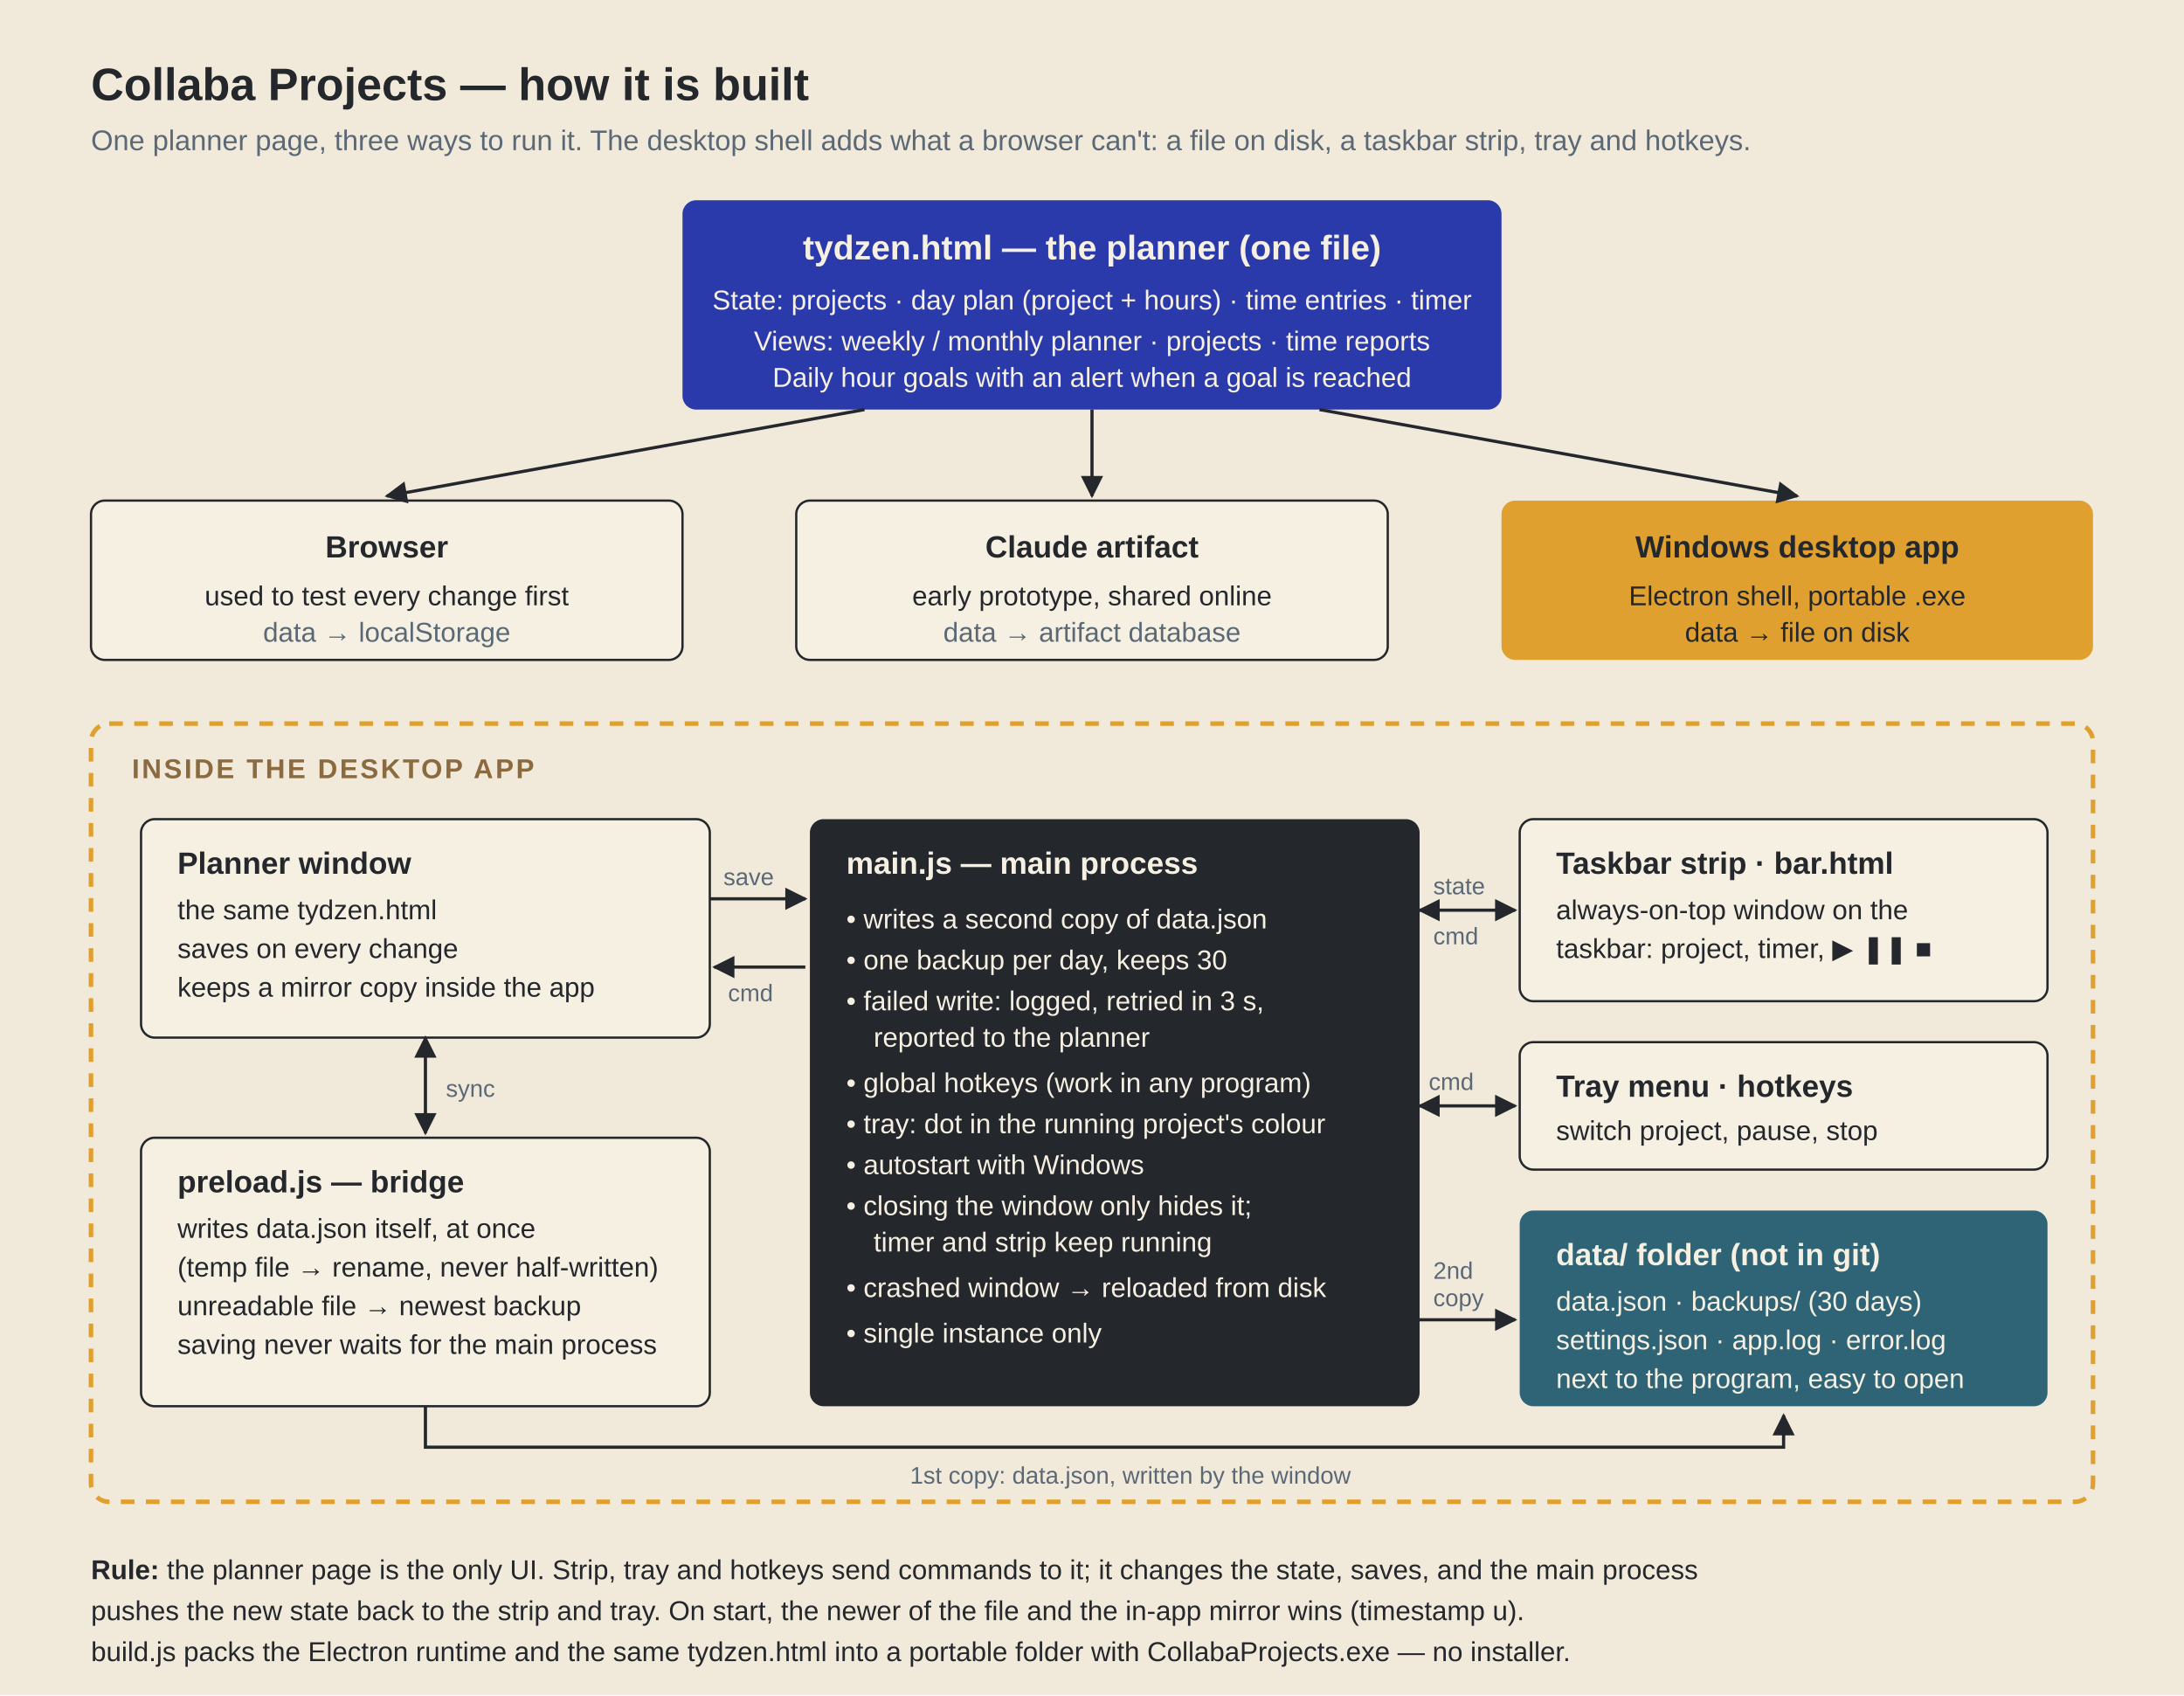
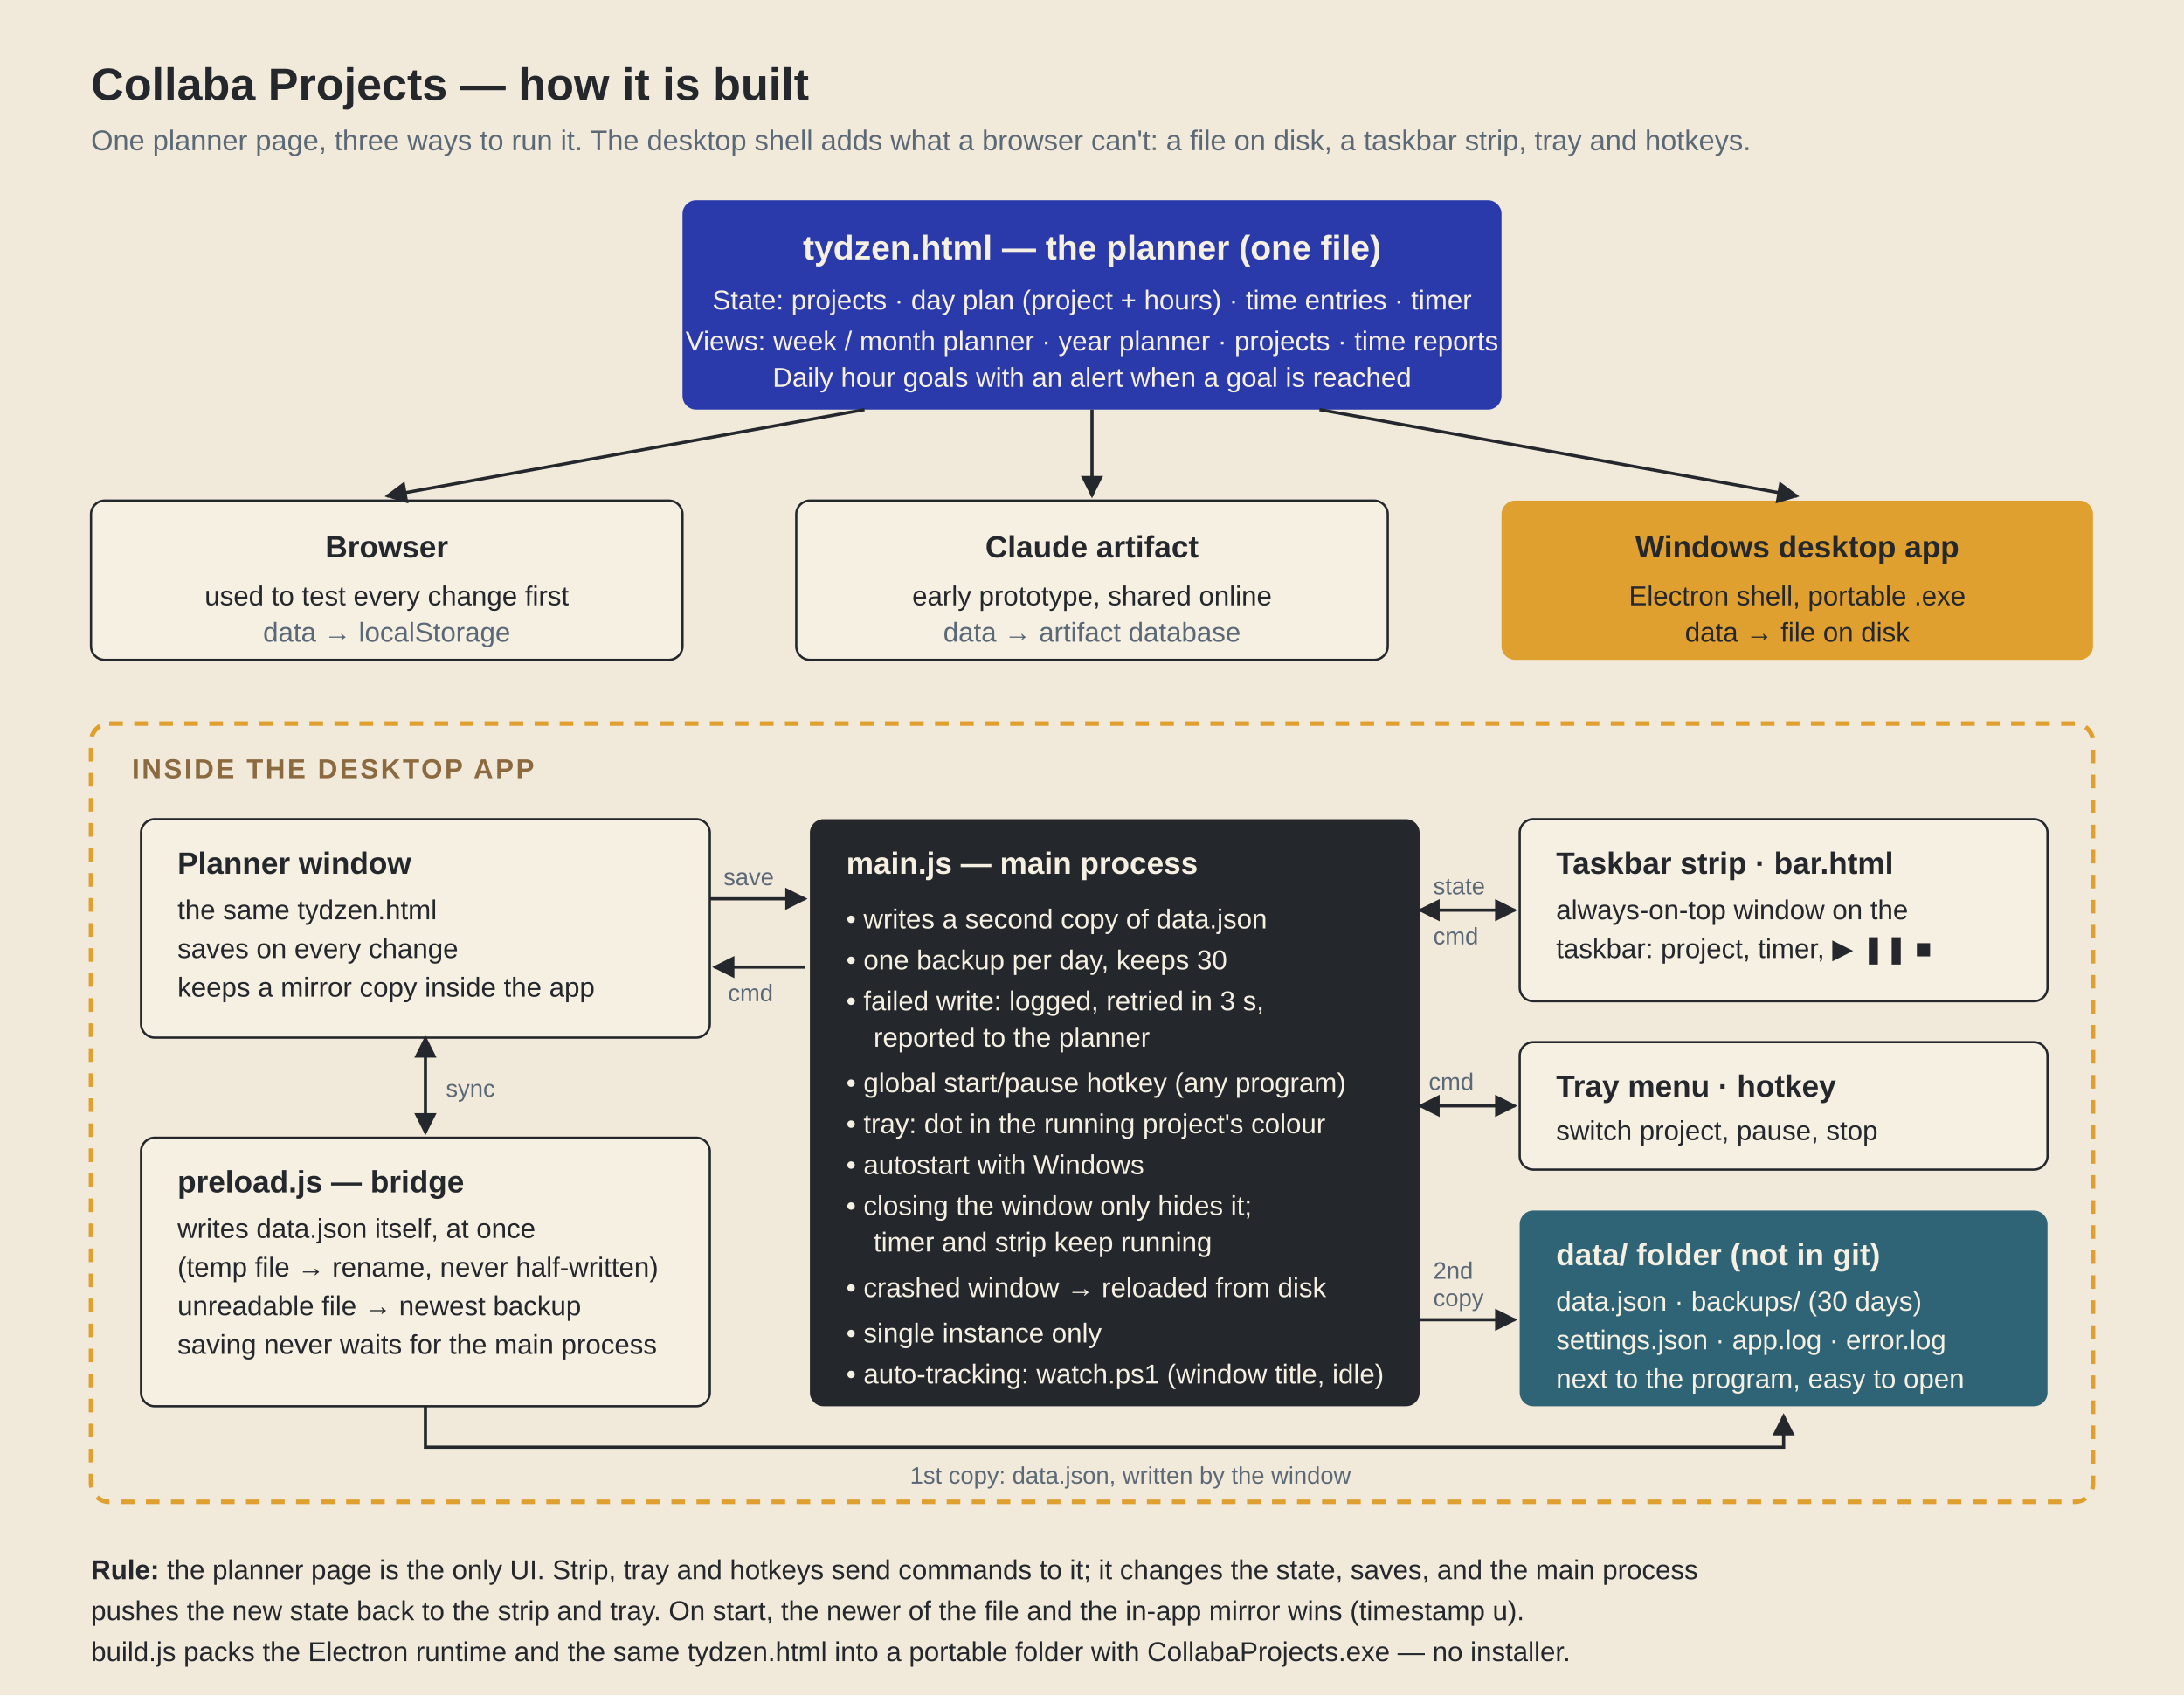
<svg xmlns="http://www.w3.org/2000/svg" width="960" height="745" viewBox="0 0 960 745" font-family="Arial, Helvetica, sans-serif">
  <defs>
    <marker id="a" viewBox="0 0 10 10" refX="9" refY="5" markerWidth="7" markerHeight="7" orient="auto-start-reverse">
      <path d="M0 0L10 5L0 10z" fill="#24272B" />
    </marker>
  </defs>
  <rect width="960" height="745" fill="#F1EADB" />
  <text x="40" y="44" font-size="20" font-weight="700" fill="#24272B">Collaba Projects — how it is built</text>
  <text x="40" y="66" font-size="12.5" fill="#5B6876">One planner page, three ways to run it. The desktop shell adds what a browser can't: a file on disk, a taskbar strip, tray and hotkeys.</text>
  <rect x="300" y="88" width="360" height="92" rx="6" fill="#2A3AAB" />
  <text x="480" y="114" text-anchor="middle" font-size="15" font-weight="700" fill="#F6F0E3">tydzen.html — the planner (one file)</text>
  <text x="480" y="136" text-anchor="middle" font-size="12" fill="#F6F0E3">State: projects · day plan (project + hours) · time entries · timer</text>
-   <text x="480" y="154" text-anchor="middle" font-size="12" fill="#F6F0E3">Views: weekly / monthly planner · projects · time reports</text>
+   <text x="480" y="154" text-anchor="middle" font-size="12" fill="#F6F0E3">Views: week / month planner · year planner · projects · time reports</text>
  <text x="480" y="170" text-anchor="middle" font-size="12" fill="#F6F0E3">Daily hour goals with an alert when a goal is reached</text>
  <g font-size="12" fill="#24272B">
    <rect x="40" y="220" width="260" height="70" rx="6" fill="#F6F0E3" stroke="#24272B" />
    <text x="170" y="245" text-anchor="middle" font-weight="700" font-size="13.5">Browser</text>
    <text x="170" y="266" text-anchor="middle">used to test every change first</text>
    <text x="170" y="282" text-anchor="middle" fill="#5B6876">data → localStorage</text>
    <rect x="350" y="220" width="260" height="70" rx="6" fill="#F6F0E3" stroke="#24272B" />
    <text x="480" y="245" text-anchor="middle" font-weight="700" font-size="13.5">Claude artifact</text>
    <text x="480" y="266" text-anchor="middle">early prototype, shared online</text>
    <text x="480" y="282" text-anchor="middle" fill="#5B6876">data → artifact database</text>
    <rect x="660" y="220" width="260" height="70" rx="6" fill="#E0A030" />
    <text x="790" y="245" text-anchor="middle" font-weight="700" font-size="13.5">Windows desktop app</text>
    <text x="790" y="266" text-anchor="middle">Electron shell, portable .exe</text>
    <text x="790" y="282" text-anchor="middle">data → file on disk</text>
  </g>
  <g stroke="#24272B" stroke-width="1.4" fill="none" marker-end="url(#a)">
    <path d="M380 180 L170 218" />
    <path d="M480 180 L480 218" />
    <path d="M580 180 L790 218" />
  </g>
  <rect x="40" y="318" width="880" height="342" rx="8" fill="none" stroke="#E0A030" stroke-width="2" stroke-dasharray="6 5" />
  <text x="58" y="342" font-size="12" font-weight="700" fill="#8C6A3F" letter-spacing="1">INSIDE THE DESKTOP APP</text>
  <g font-size="12" fill="#24272B">
    <rect x="62" y="360" width="250" height="96" rx="6" fill="#F6F0E3" stroke="#24272B" />
    <text x="78" y="384" font-weight="700" font-size="13.5">Planner window</text>
    <text x="78" y="404">the same tydzen.html</text>
    <text x="78" y="421">saves on every change</text>
    <text x="78" y="438">keeps a mirror copy inside the app</text>
    <rect x="62" y="500" width="250" height="118" rx="6" fill="#F6F0E3" stroke="#24272B" />
    <text x="78" y="524" font-weight="700" font-size="13.5">preload.js — bridge</text>
    <text x="78" y="544">writes data.json itself, at once</text>
    <text x="78" y="561">(temp file → rename, never half-written)</text>
    <text x="78" y="578">unreadable file → newest backup</text>
    <text x="78" y="595">saving never waits for the main process</text>
    <rect x="356" y="360" width="268" height="258" rx="6" fill="#24272B" />
    <g fill="#F6F0E3">
      <text x="372" y="384" font-weight="700" font-size="13.5">main.js — main process</text>
      <text x="372" y="408">• writes a second copy of data.json</text>
      <text x="372" y="426">• one backup per day, keeps 30</text>
      <text x="372" y="444">• failed write: logged, retried in 3 s,</text>
      <text x="384" y="460">reported to the planner</text>
-       <text x="372" y="480">• global hotkeys (work in any program)</text>
+       <text x="372" y="480">• global start/pause hotkey (any program)</text>
      <text x="372" y="498">• tray: dot in the running project's colour</text>
      <text x="372" y="516">• autostart with Windows</text>
      <text x="372" y="534">• closing the window only hides it;</text>
      <text x="384" y="550">timer and strip keep running</text>
      <text x="372" y="570">• crashed window → reloaded from disk</text>
      <text x="372" y="590">• single instance only</text>
+       <text x="372" y="608">• auto-tracking: watch.ps1 (window title, idle)</text>
    </g>
    <rect x="668" y="360" width="232" height="80" rx="6" fill="#F6F0E3" stroke="#24272B" />
    <text x="684" y="384" font-weight="700" font-size="13.5">Taskbar strip · bar.html</text>
    <text x="684" y="404">always-on-top window on the</text>
    <text x="684" y="421">taskbar: project, timer, ▶ ❚❚ ■</text>
    <rect x="668" y="458" width="232" height="56" rx="6" fill="#F6F0E3" stroke="#24272B" />
-     <text x="684" y="482" font-weight="700" font-size="13.5">Tray menu · hotkeys</text>
+     <text x="684" y="482" font-weight="700" font-size="13.5">Tray menu · hotkey</text>
    <text x="684" y="501">switch project, pause, stop</text>
    <rect x="668" y="532" width="232" height="86" rx="6" fill="#2E6476" />
    <g fill="#F6F0E3">
      <text x="684" y="556" font-weight="700" font-size="13.5">data/ folder (not in git)</text>
      <text x="684" y="576">data.json · backups/ (30 days)</text>
      <text x="684" y="593">settings.json · app.log · error.log</text>
      <text x="684" y="610">next to the program, easy to open</text>
    </g>
  </g>
  <g stroke="#24272B" stroke-width="1.4" fill="none">
    <path d="M187 456 L187 498" marker-end="url(#a)" marker-start="url(#a)" />
    <path d="M312 395 L354 395" marker-end="url(#a)" />
    <path d="M354 425 L314 425" marker-end="url(#a)" />
    <path d="M624 400 L666 400" marker-end="url(#a)" marker-start="url(#a)" />
    <path d="M624 486 L666 486" marker-end="url(#a)" marker-start="url(#a)" />
    <path d="M624 580 L666 580" marker-end="url(#a)" />
    <path d="M187 618 L187 636 L784 636 L784 622" marker-end="url(#a)" />
  </g>
  <g font-size="10.5" fill="#5B6876">
    <text x="318" y="389">save</text>
    <text x="320" y="440">cmd</text>
    <text x="630" y="393">state</text>
    <text x="630" y="415">cmd</text>
    <text x="628" y="479">cmd</text>
    <text x="630" y="562">2nd</text>
    <text x="630" y="574">copy</text>
    <text x="196" y="482">sync</text>
    <text x="400" y="652">1st copy: data.json, written by the window</text>
  </g>
  <text x="40" y="694" font-size="12" fill="#24272B">
    <tspan font-weight="700">Rule:</tspan> the planner page is the only UI. Strip, tray and hotkeys send commands to it; it changes the state, saves, and the main process</text>
  <text x="40" y="712" font-size="12" fill="#24272B">pushes the new state back to the strip and tray. On start, the newer of the file and the in-app mirror wins (timestamp u).</text>
  <text x="40" y="730" font-size="12" fill="#24272B">build.js packs the Electron runtime and the same tydzen.html into a portable folder with CollabaProjects.exe — no installer.</text>
</svg>
